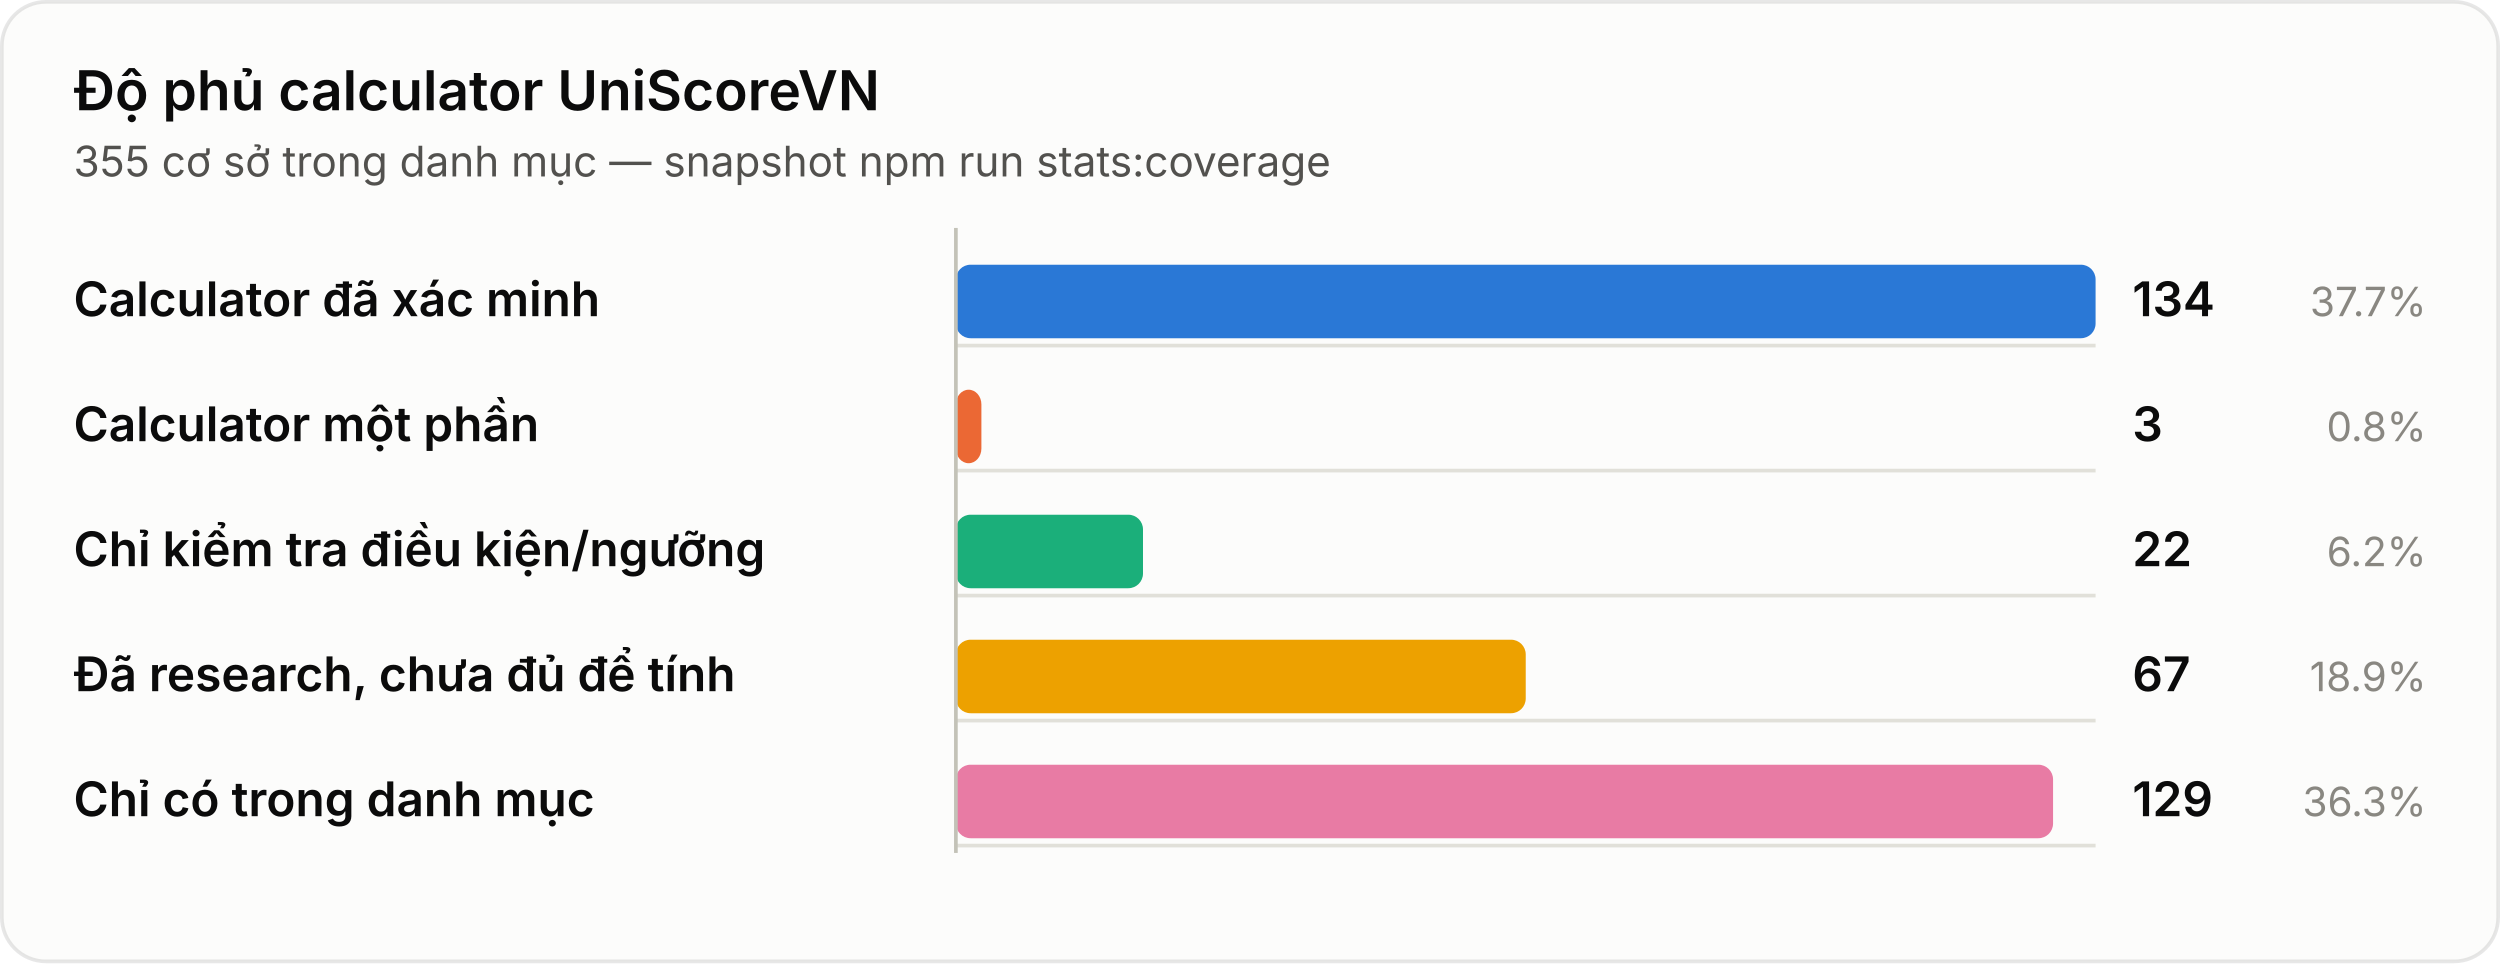
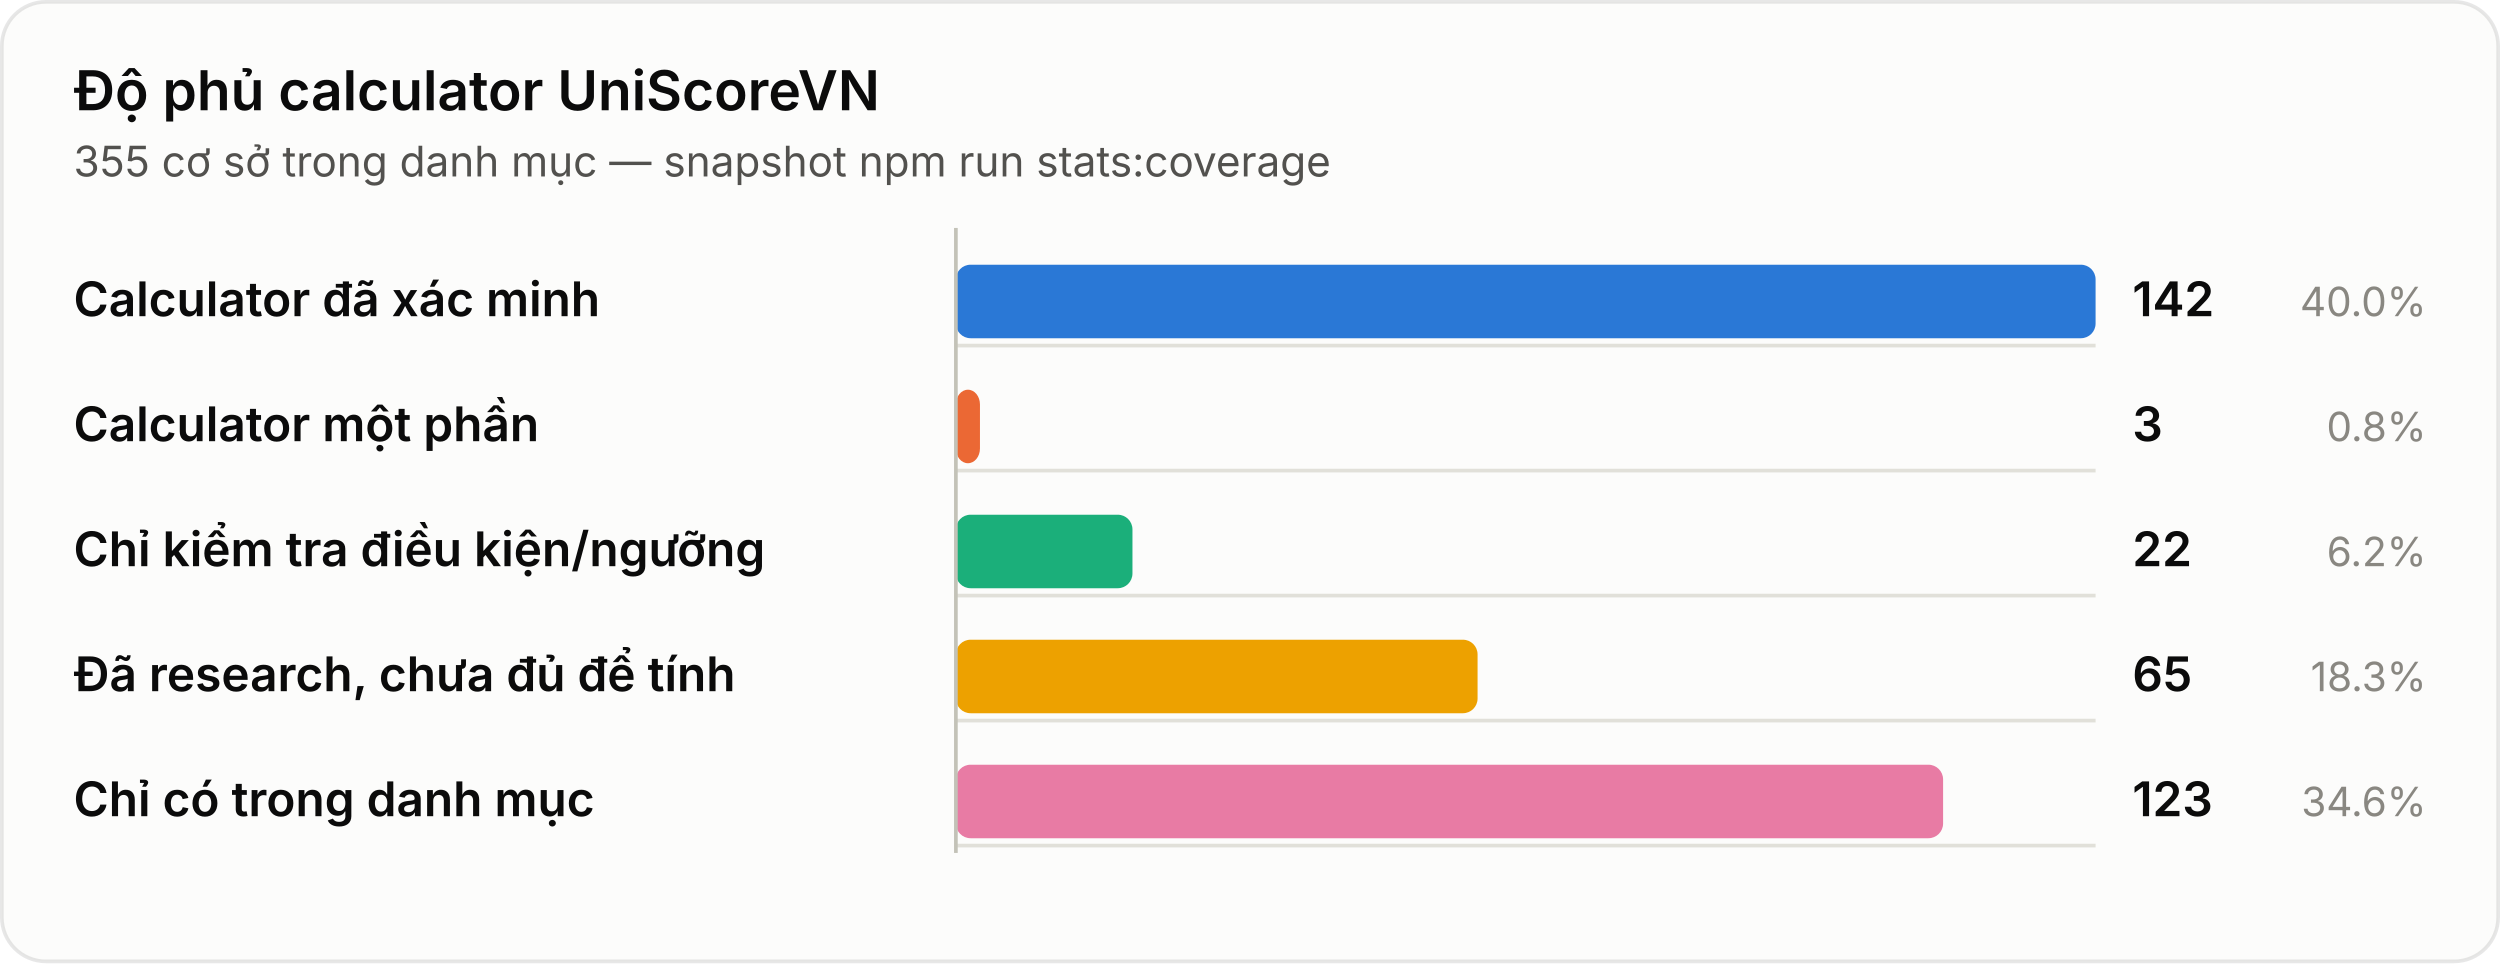
<svg xmlns="http://www.w3.org/2000/svg" width="680" height="262" viewBox="0 0 680 262" font-family="system-ui, -apple-system, Segoe UI, sans-serif">
  <rect x="0.5" y="0.5" width="679" height="261" rx="12" fill="#fcfcfb" stroke="rgba(11,11,11,0.10)" />
  <text x="20" y="30" font-size="15" font-weight="600" fill="#0b0b0b">Độ phủ calculator UniScoreVN</text>
  <text x="20" y="48" font-size="11.5" fill="#52514e">355 cơ sở trong danh mục — snapshot npm run stats:coverage</text>
  <g transform="translate(20, 10)">
    <text x="0" y="76" font-size="13" font-weight="600" fill="#0b0b0b">Calculator đã xác minh</text>
    <line x1="240" y1="84" x2="550" y2="84" stroke="#e1e0d9" stroke-width="1" />
    <rect x="240" y="62" width="310" height="20" rx="4" fill="#2a78d6" />
-     <text x="560" y="76" font-size="13" font-weight="600" fill="#0b0b0b" text-anchor="start">134</text>
-     <text x="640" y="76" font-size="11" fill="#898781" text-anchor="end">37.7%</text>
+     <text x="560" y="76" font-size="13" font-weight="600" fill="#0b0b0b" text-anchor="start">142</text>
+     <text x="640" y="76" font-size="11" fill="#898781" text-anchor="end">40.0%</text>
    <text x="0" y="110" font-size="13" font-weight="600" fill="#0b0b0b">Calculator một phần</text>
    <line x1="240" y1="118" x2="550" y2="118" stroke="#e1e0d9" stroke-width="1" />
-     <rect x="240" y="96" width="6.94" height="20" rx="4" fill="#eb6834" />
+     <rect x="240" y="96" width="6.549" height="20" rx="4" fill="#eb6834" />
    <text x="560" y="110" font-size="13" font-weight="600" fill="#0b0b0b" text-anchor="start">3</text>
    <text x="640" y="110" font-size="11" fill="#898781" text-anchor="end">0.8%</text>
    <text x="0" y="144" font-size="13" font-weight="600" fill="#0b0b0b">Chỉ kiểm tra điều kiện/ngưỡng</text>
    <line x1="240" y1="152" x2="550" y2="152" stroke="#e1e0d9" stroke-width="1" />
-     <rect x="240" y="130" width="50.896" height="20" rx="4" fill="#1baf7a" />
+     <rect x="240" y="130" width="48.028" height="20" rx="4" fill="#1baf7a" />
    <text x="560" y="144" font-size="13" font-weight="600" fill="#0b0b0b" text-anchor="start">22</text>
    <text x="640" y="144" font-size="11" fill="#898781" text-anchor="end">6.2%</text>
    <text x="0" y="178" font-size="13" font-weight="600" fill="#0b0b0b">Đã research, chưa đủ để tính</text>
    <line x1="240" y1="186" x2="550" y2="186" stroke="#e1e0d9" stroke-width="1" />
-     <rect x="240" y="164" width="155" height="20" rx="4" fill="#eda100" />
-     <text x="560" y="178" font-size="13" font-weight="600" fill="#0b0b0b" text-anchor="start">67</text>
-     <text x="640" y="178" font-size="11" fill="#898781" text-anchor="end">18.9%</text>
+     <rect x="240" y="164" width="141.901" height="20" rx="4" fill="#eda100" />
+     <text x="560" y="178" font-size="13" font-weight="600" fill="#0b0b0b" text-anchor="start">65</text>
+     <text x="640" y="178" font-size="11" fill="#898781" text-anchor="end">18.3%</text>
    <text x="0" y="212" font-size="13" font-weight="600" fill="#0b0b0b">Chỉ có trong danh mục</text>
    <line x1="240" y1="220" x2="550" y2="220" stroke="#e1e0d9" stroke-width="1" />
-     <rect x="240" y="198" width="298.433" height="20" rx="4" fill="#e87ba4" />
-     <text x="560" y="212" font-size="13" font-weight="600" fill="#0b0b0b" text-anchor="start">129</text>
-     <text x="640" y="212" font-size="11" fill="#898781" text-anchor="end">36.3%</text>
+     <rect x="240" y="198" width="268.521" height="20" rx="4" fill="#e87ba4" />
+     <text x="560" y="212" font-size="13" font-weight="600" fill="#0b0b0b" text-anchor="start">123</text>
+     <text x="640" y="212" font-size="11" fill="#898781" text-anchor="end">34.6%</text>
    <line x1="240" y1="52" x2="240" y2="222" stroke="#c3c2b7" stroke-width="1" />
  </g>
</svg>
